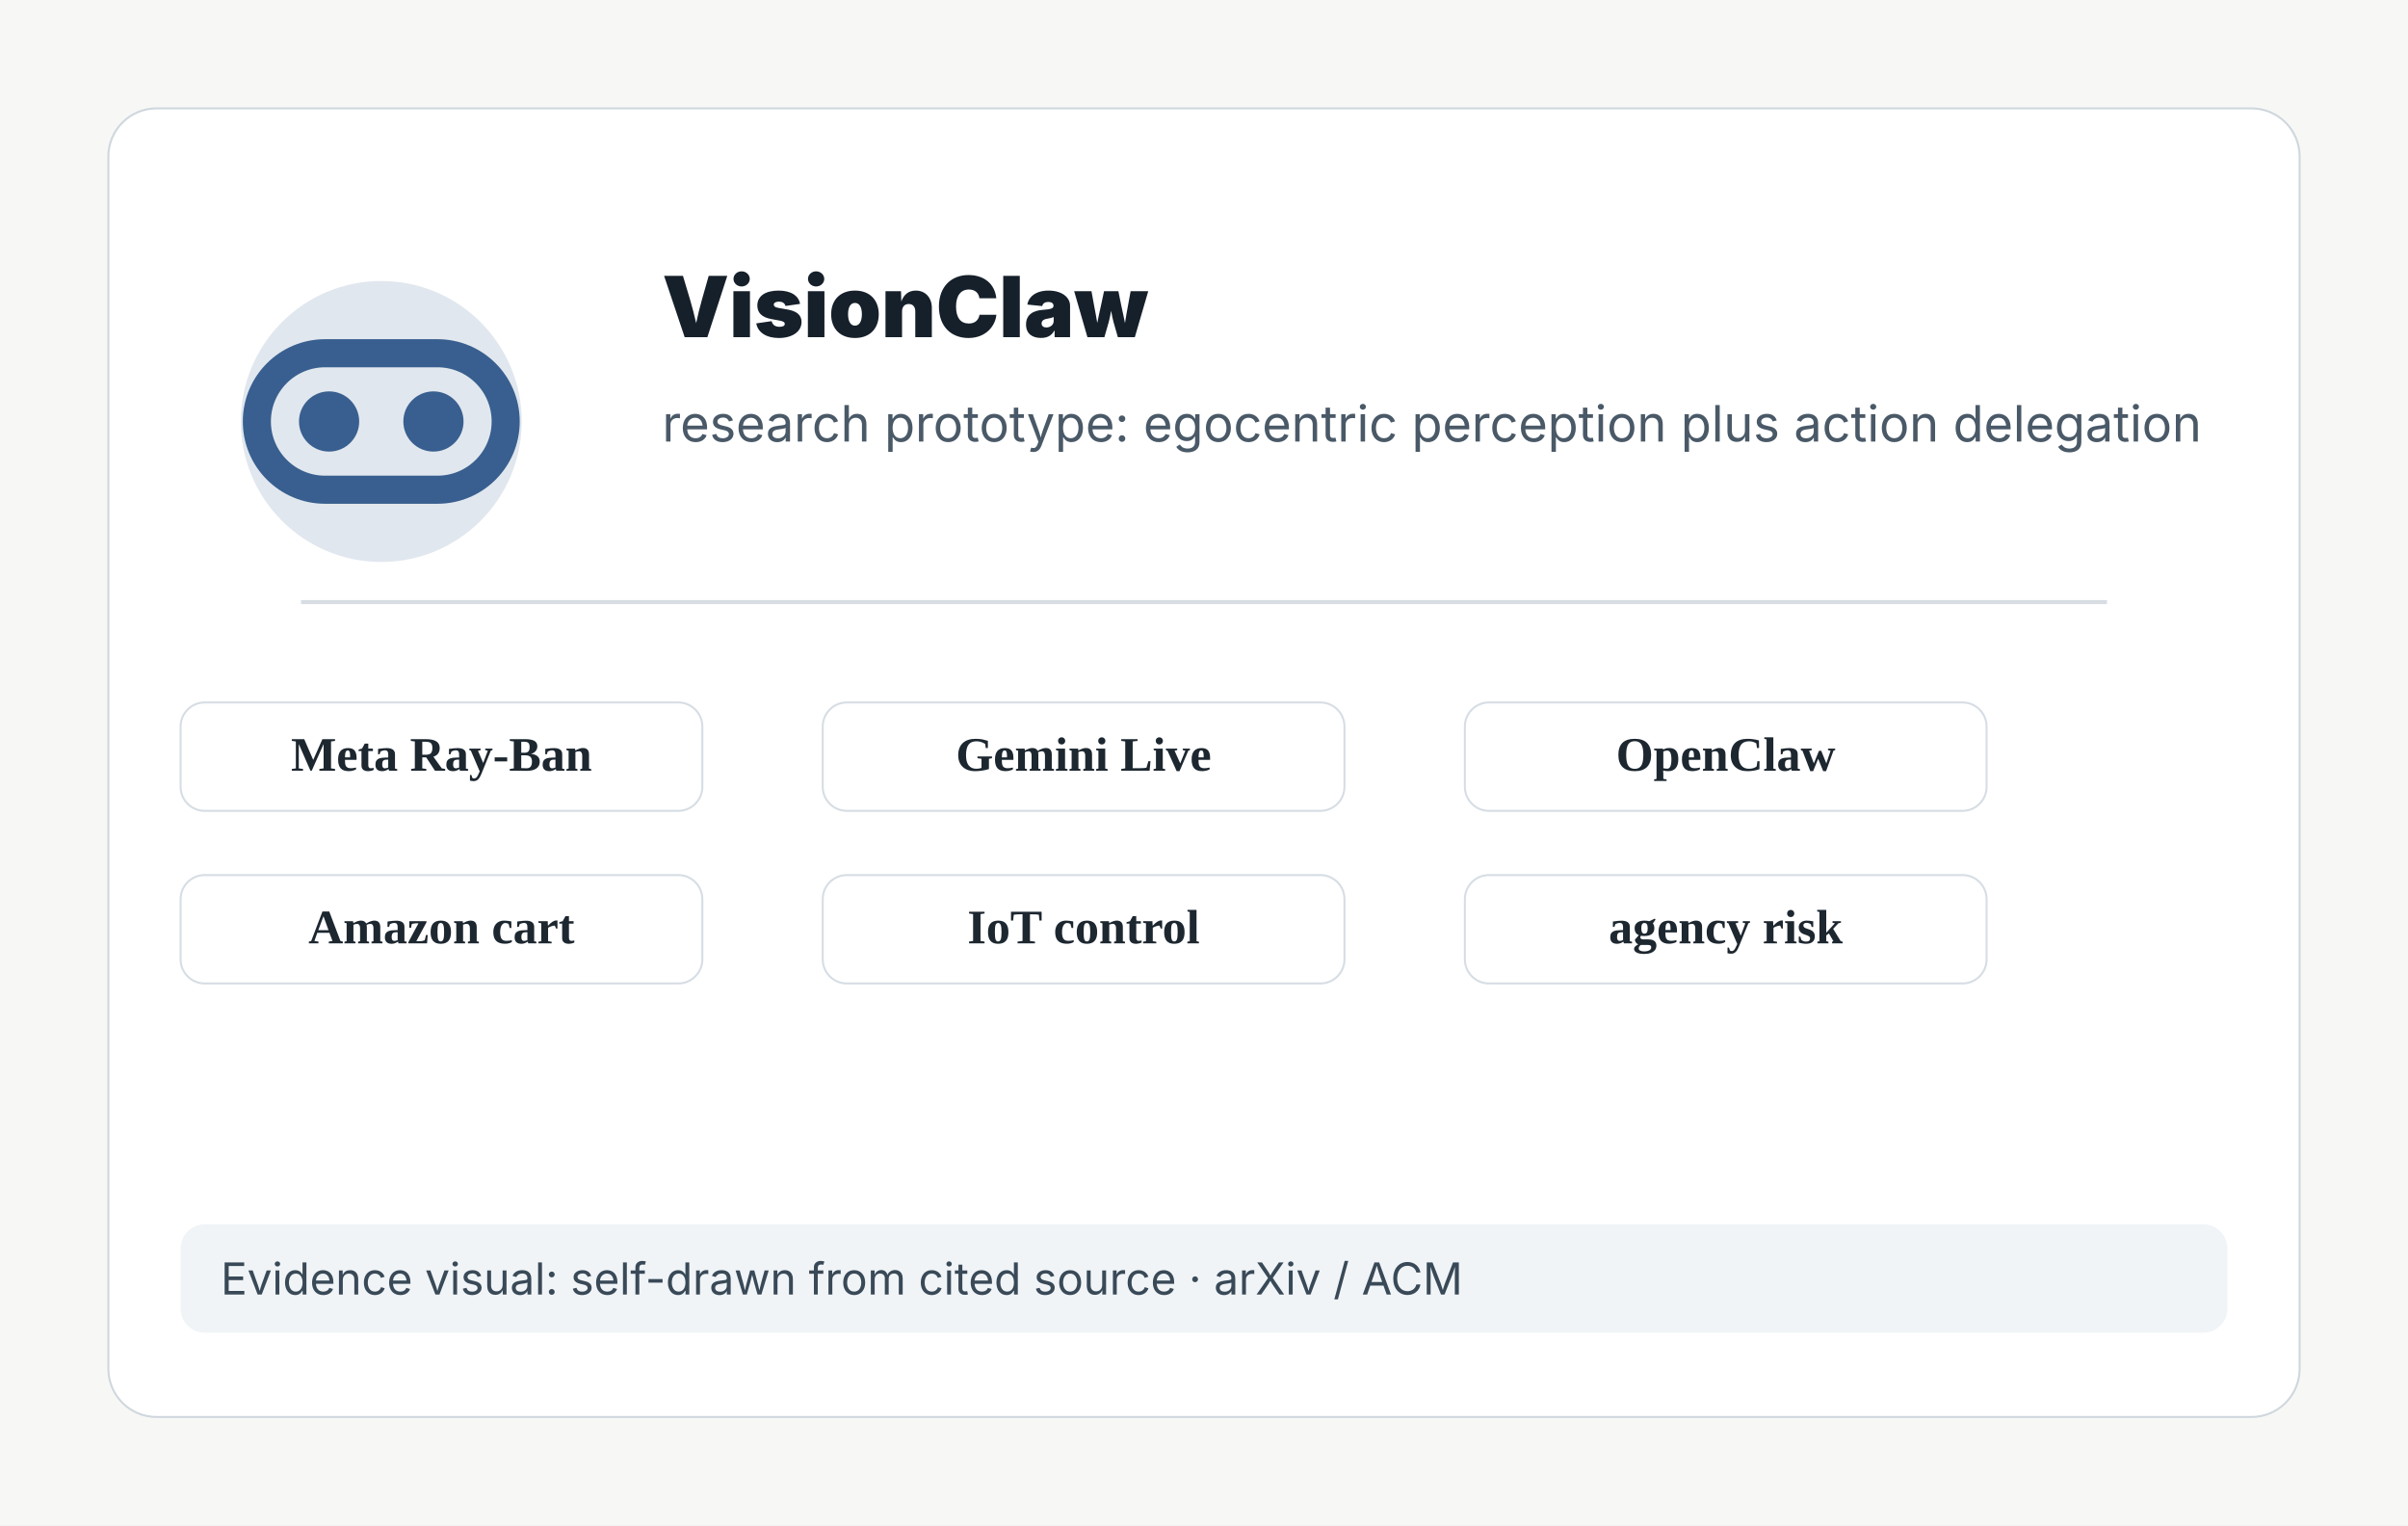
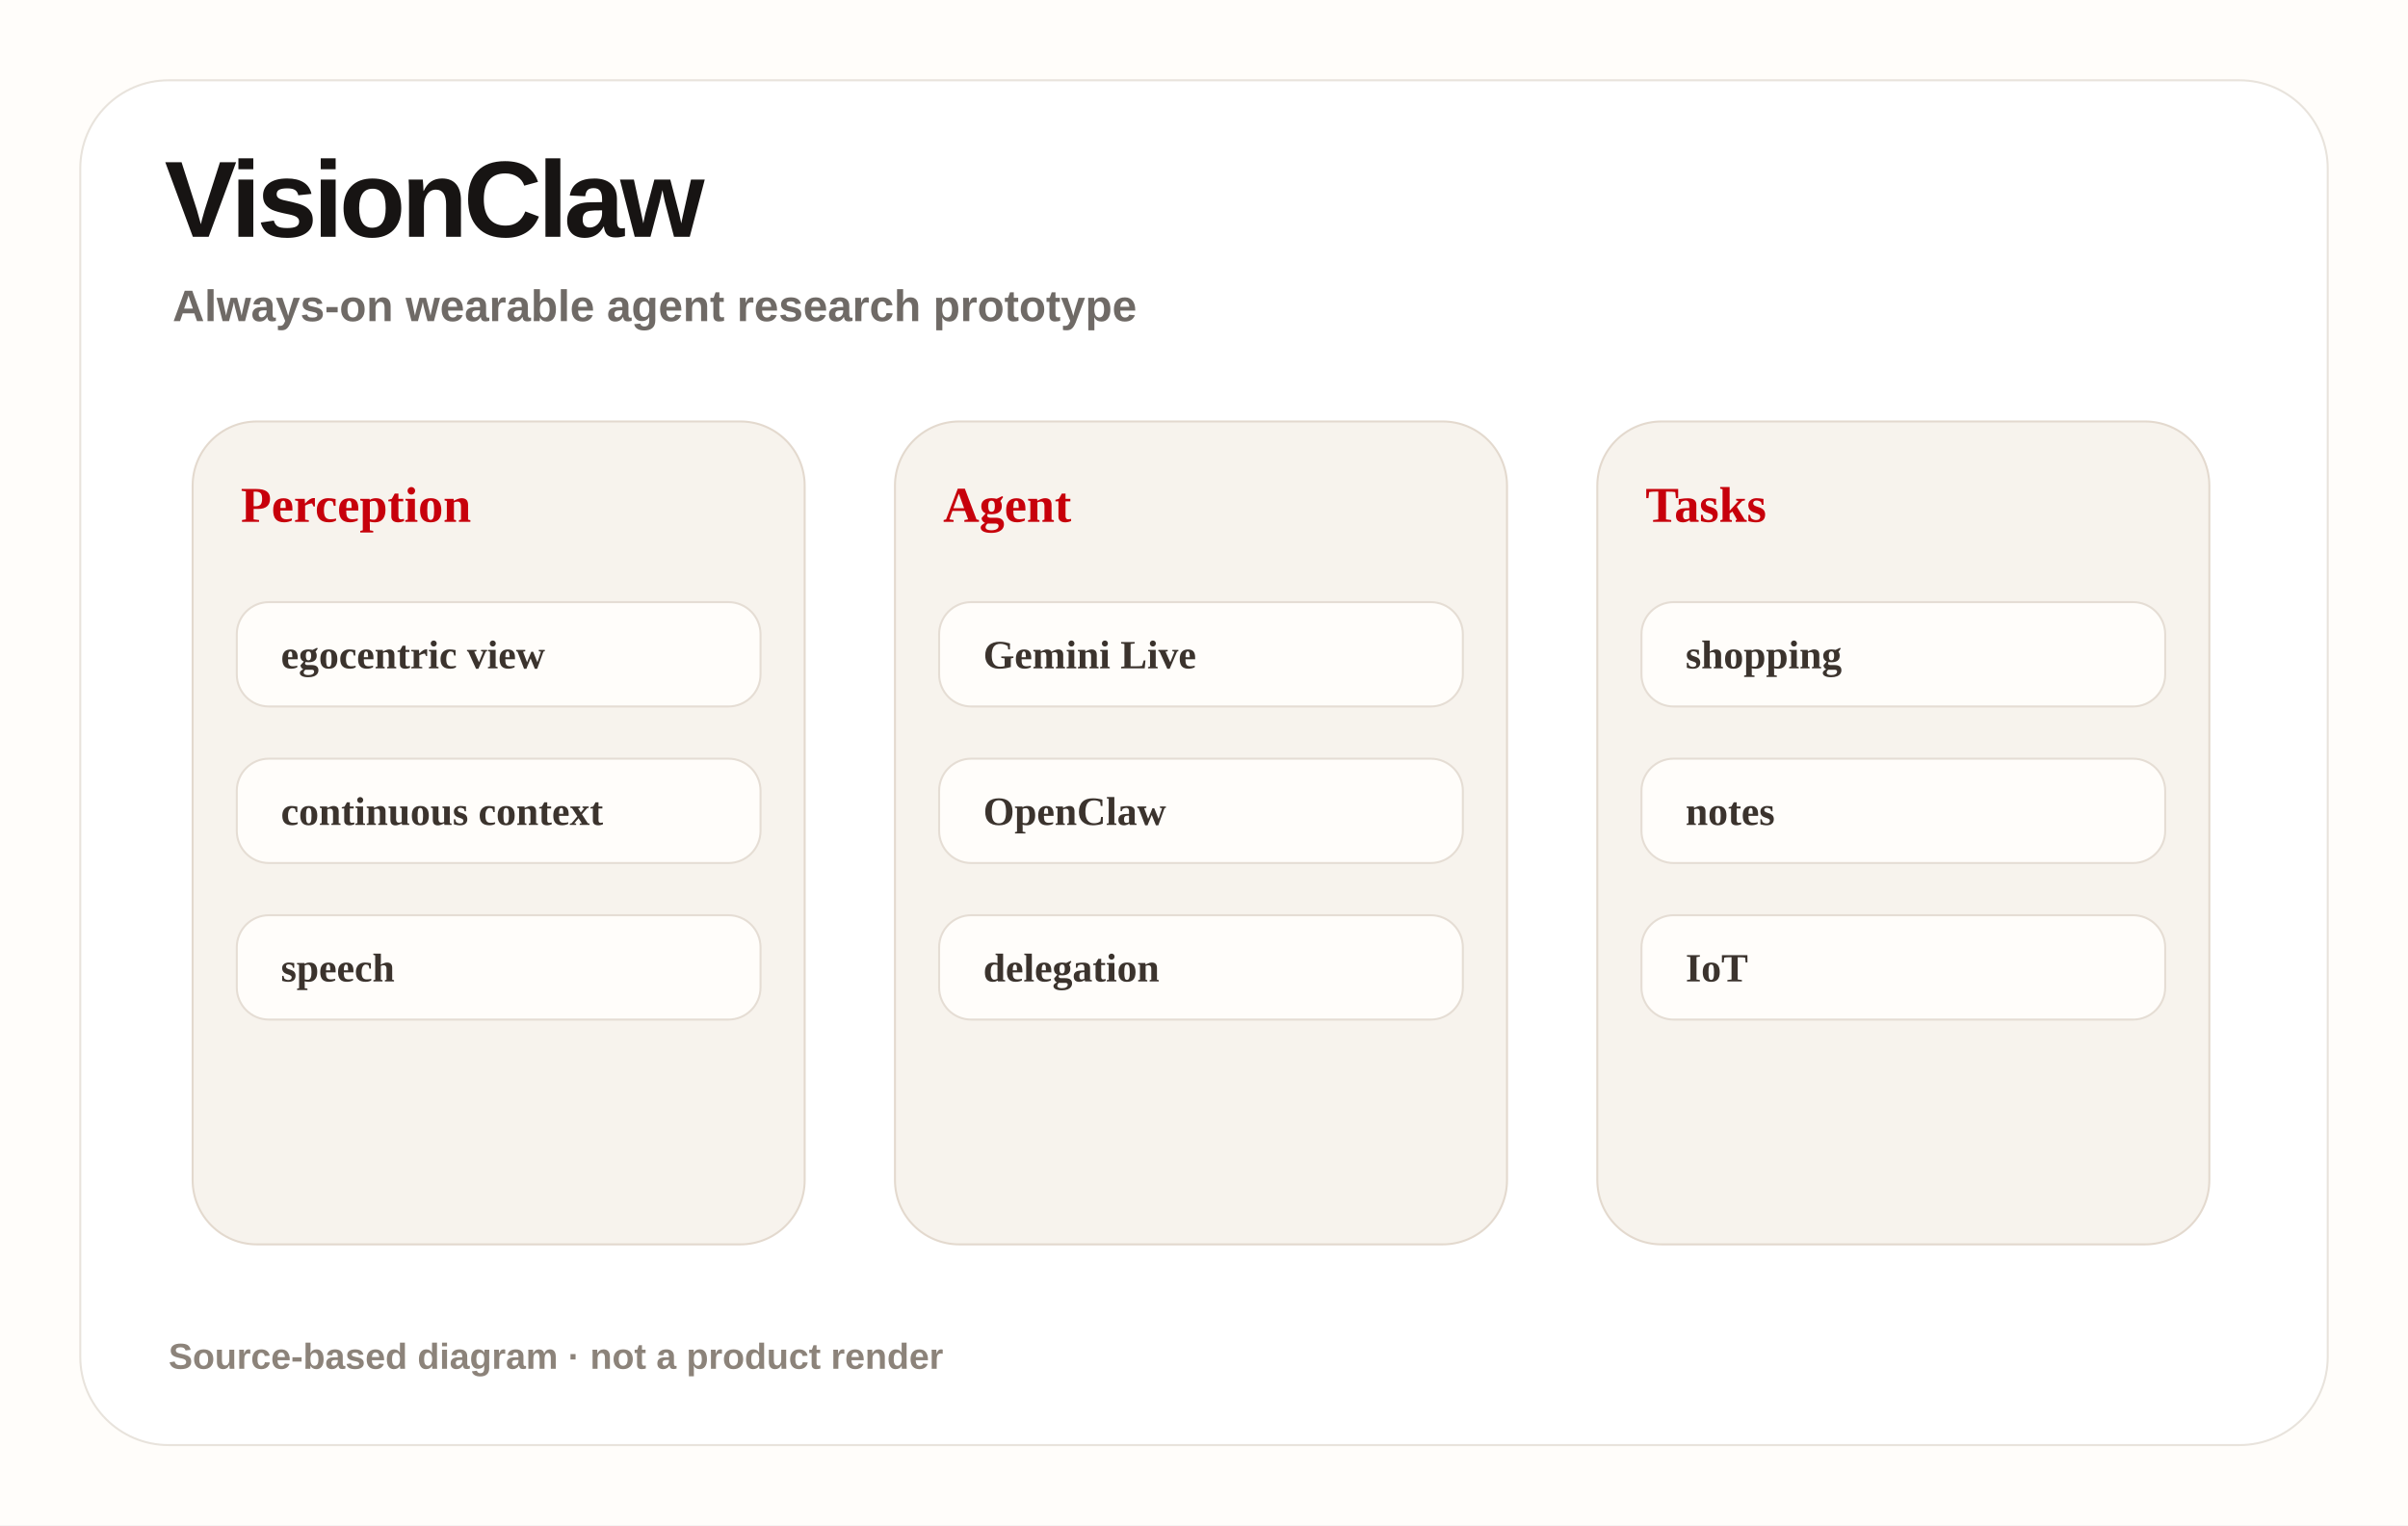
- <svg xmlns="http://www.w3.org/2000/svg" width="1200" height="760" viewBox="0 0 1200 760">
-   <rect width="1200" height="760" fill="#f7f8f6" />
-   <rect x="54" y="54" width="1092" height="652" rx="24" fill="#ffffff" stroke="#cfd7dd" />
-   <circle cx="190" cy="210" r="70" fill="#385f8f" opacity="0.15" />
-   <rect x="128" y="176" width="124" height="68" rx="34" fill="none" stroke="#385f8f" stroke-width="14" />
-   <circle cx="164" cy="210" r="15" fill="#385f8f" />
-   <circle cx="216" cy="210" r="15" fill="#385f8f" />
-   <text x="330" y="168" font-family="Inter,Arial,sans-serif" font-size="42" font-weight="900" fill="#16202a">VisionClaw</text>
-   <text x="330" y="220" font-family="Inter,Arial,sans-serif" font-size="25" fill="#4a5967">research prototype: egocentric perception plus action delegation</text>
-   <path d="M150 300 H1050" stroke="#d7dde2" stroke-width="2" />
-   <rect x="90" y="350" width="260" height="54" rx="12" fill="#fff" stroke="#d6dde4" />
-   <text x="220" y="384" text-anchor="middle" font-size="24" font-weight="700" fill="#1d2730">Meta Ray-Ban</text>
-   <rect x="410" y="350" width="260" height="54" rx="12" fill="#fff" stroke="#d6dde4" />
-   <text x="540" y="384" text-anchor="middle" font-size="24" font-weight="700" fill="#1d2730">Gemini Live</text>
-   <rect x="730" y="350" width="260" height="54" rx="12" fill="#fff" stroke="#d6dde4" />
-   <text x="860" y="384" text-anchor="middle" font-size="24" font-weight="700" fill="#1d2730">OpenClaw</text>
-   <rect x="90" y="436" width="260" height="54" rx="12" fill="#fff" stroke="#d6dde4" />
-   <text x="220" y="470" text-anchor="middle" font-size="24" font-weight="700" fill="#1d2730">Amazon cart</text>
-   <rect x="410" y="436" width="260" height="54" rx="12" fill="#fff" stroke="#d6dde4" />
-   <text x="540" y="470" text-anchor="middle" font-size="24" font-weight="700" fill="#1d2730">IoT control</text>
-   <rect x="730" y="436" width="260" height="54" rx="12" fill="#fff" stroke="#d6dde4" />
-   <text x="860" y="470" text-anchor="middle" font-size="24" font-weight="700" fill="#1d2730">agency risk</text>
-   <rect x="90" y="610" width="1020" height="54" rx="12" fill="#f0f4f7" />
-   <text x="110" y="645" font-family="Inter,Arial,sans-serif" font-size="22" fill="#394957">Evidence visual: self-drawn from cited source · arXiv / ACM</text>
+ <svg xmlns="http://www.w3.org/2000/svg" width="1200" height="760" viewBox="0 0 1200 760" role="img" aria-label="VisionClaw">
+   <rect width="1200" height="760" fill="#fffdfa" />
+   <rect x="40" y="40" width="1120" height="680" rx="44" fill="#ffffff" stroke="#e8e3dc" />
+   <text x="82" y="118" font-family="Aptos, Arial, sans-serif" font-size="54" font-weight="950" letter-spacing="-2" fill="#171413">VisionClaw</text>
+   <text x="86" y="160" font-family="Aptos, Arial, sans-serif" font-size="22" font-weight="700" fill="#6f6a66">Always-on wearable agent research prototype</text>
+   <rect x="96" y="210" width="305" height="410" rx="32" fill="#f7f3ed" stroke="#e3d9ce" />
+   <text x="120" y="260" font-size="25" font-weight="900" fill="#c7000b">Perception</text>
+   <rect x="118" y="300" width="261" height="52" rx="16" fill="#fffdfa" stroke="#e5ddd4" />
+   <text x="140" y="333" font-size="20" font-weight="700" fill="#3b332d">egocentric view</text>
+   <rect x="118" y="378" width="261" height="52" rx="16" fill="#fffdfa" stroke="#e5ddd4" />
+   <text x="140" y="411" font-size="20" font-weight="700" fill="#3b332d">continuous context</text>
+   <rect x="118" y="456" width="261" height="52" rx="16" fill="#fffdfa" stroke="#e5ddd4" />
+   <text x="140" y="489" font-size="20" font-weight="700" fill="#3b332d">speech</text>
+   <rect x="446" y="210" width="305" height="410" rx="32" fill="#f7f3ed" stroke="#e3d9ce" />
+   <text x="470" y="260" font-size="25" font-weight="900" fill="#c7000b">Agent</text>
+   <rect x="468" y="300" width="261" height="52" rx="16" fill="#fffdfa" stroke="#e5ddd4" />
+   <text x="490" y="333" font-size="20" font-weight="700" fill="#3b332d">Gemini Live</text>
+   <rect x="468" y="378" width="261" height="52" rx="16" fill="#fffdfa" stroke="#e5ddd4" />
+   <text x="490" y="411" font-size="20" font-weight="700" fill="#3b332d">OpenClaw</text>
+   <rect x="468" y="456" width="261" height="52" rx="16" fill="#fffdfa" stroke="#e5ddd4" />
+   <text x="490" y="489" font-size="20" font-weight="700" fill="#3b332d">delegation</text>
+   <rect x="796" y="210" width="305" height="410" rx="32" fill="#f7f3ed" stroke="#e3d9ce" />
+   <text x="820" y="260" font-size="25" font-weight="900" fill="#c7000b">Tasks</text>
+   <rect x="818" y="300" width="261" height="52" rx="16" fill="#fffdfa" stroke="#e5ddd4" />
+   <text x="840" y="333" font-size="20" font-weight="700" fill="#3b332d">shopping</text>
+   <rect x="818" y="378" width="261" height="52" rx="16" fill="#fffdfa" stroke="#e5ddd4" />
+   <text x="840" y="411" font-size="20" font-weight="700" fill="#3b332d">notes</text>
+   <rect x="818" y="456" width="261" height="52" rx="16" fill="#fffdfa" stroke="#e5ddd4" />
+   <text x="840" y="489" font-size="20" font-weight="700" fill="#3b332d">IoT</text>
+   <text x="84" y="682" font-family="Aptos, Arial, sans-serif" font-size="18" font-weight="700" fill="#8c837a">Source-based diagram · not a product render</text>
</svg>
